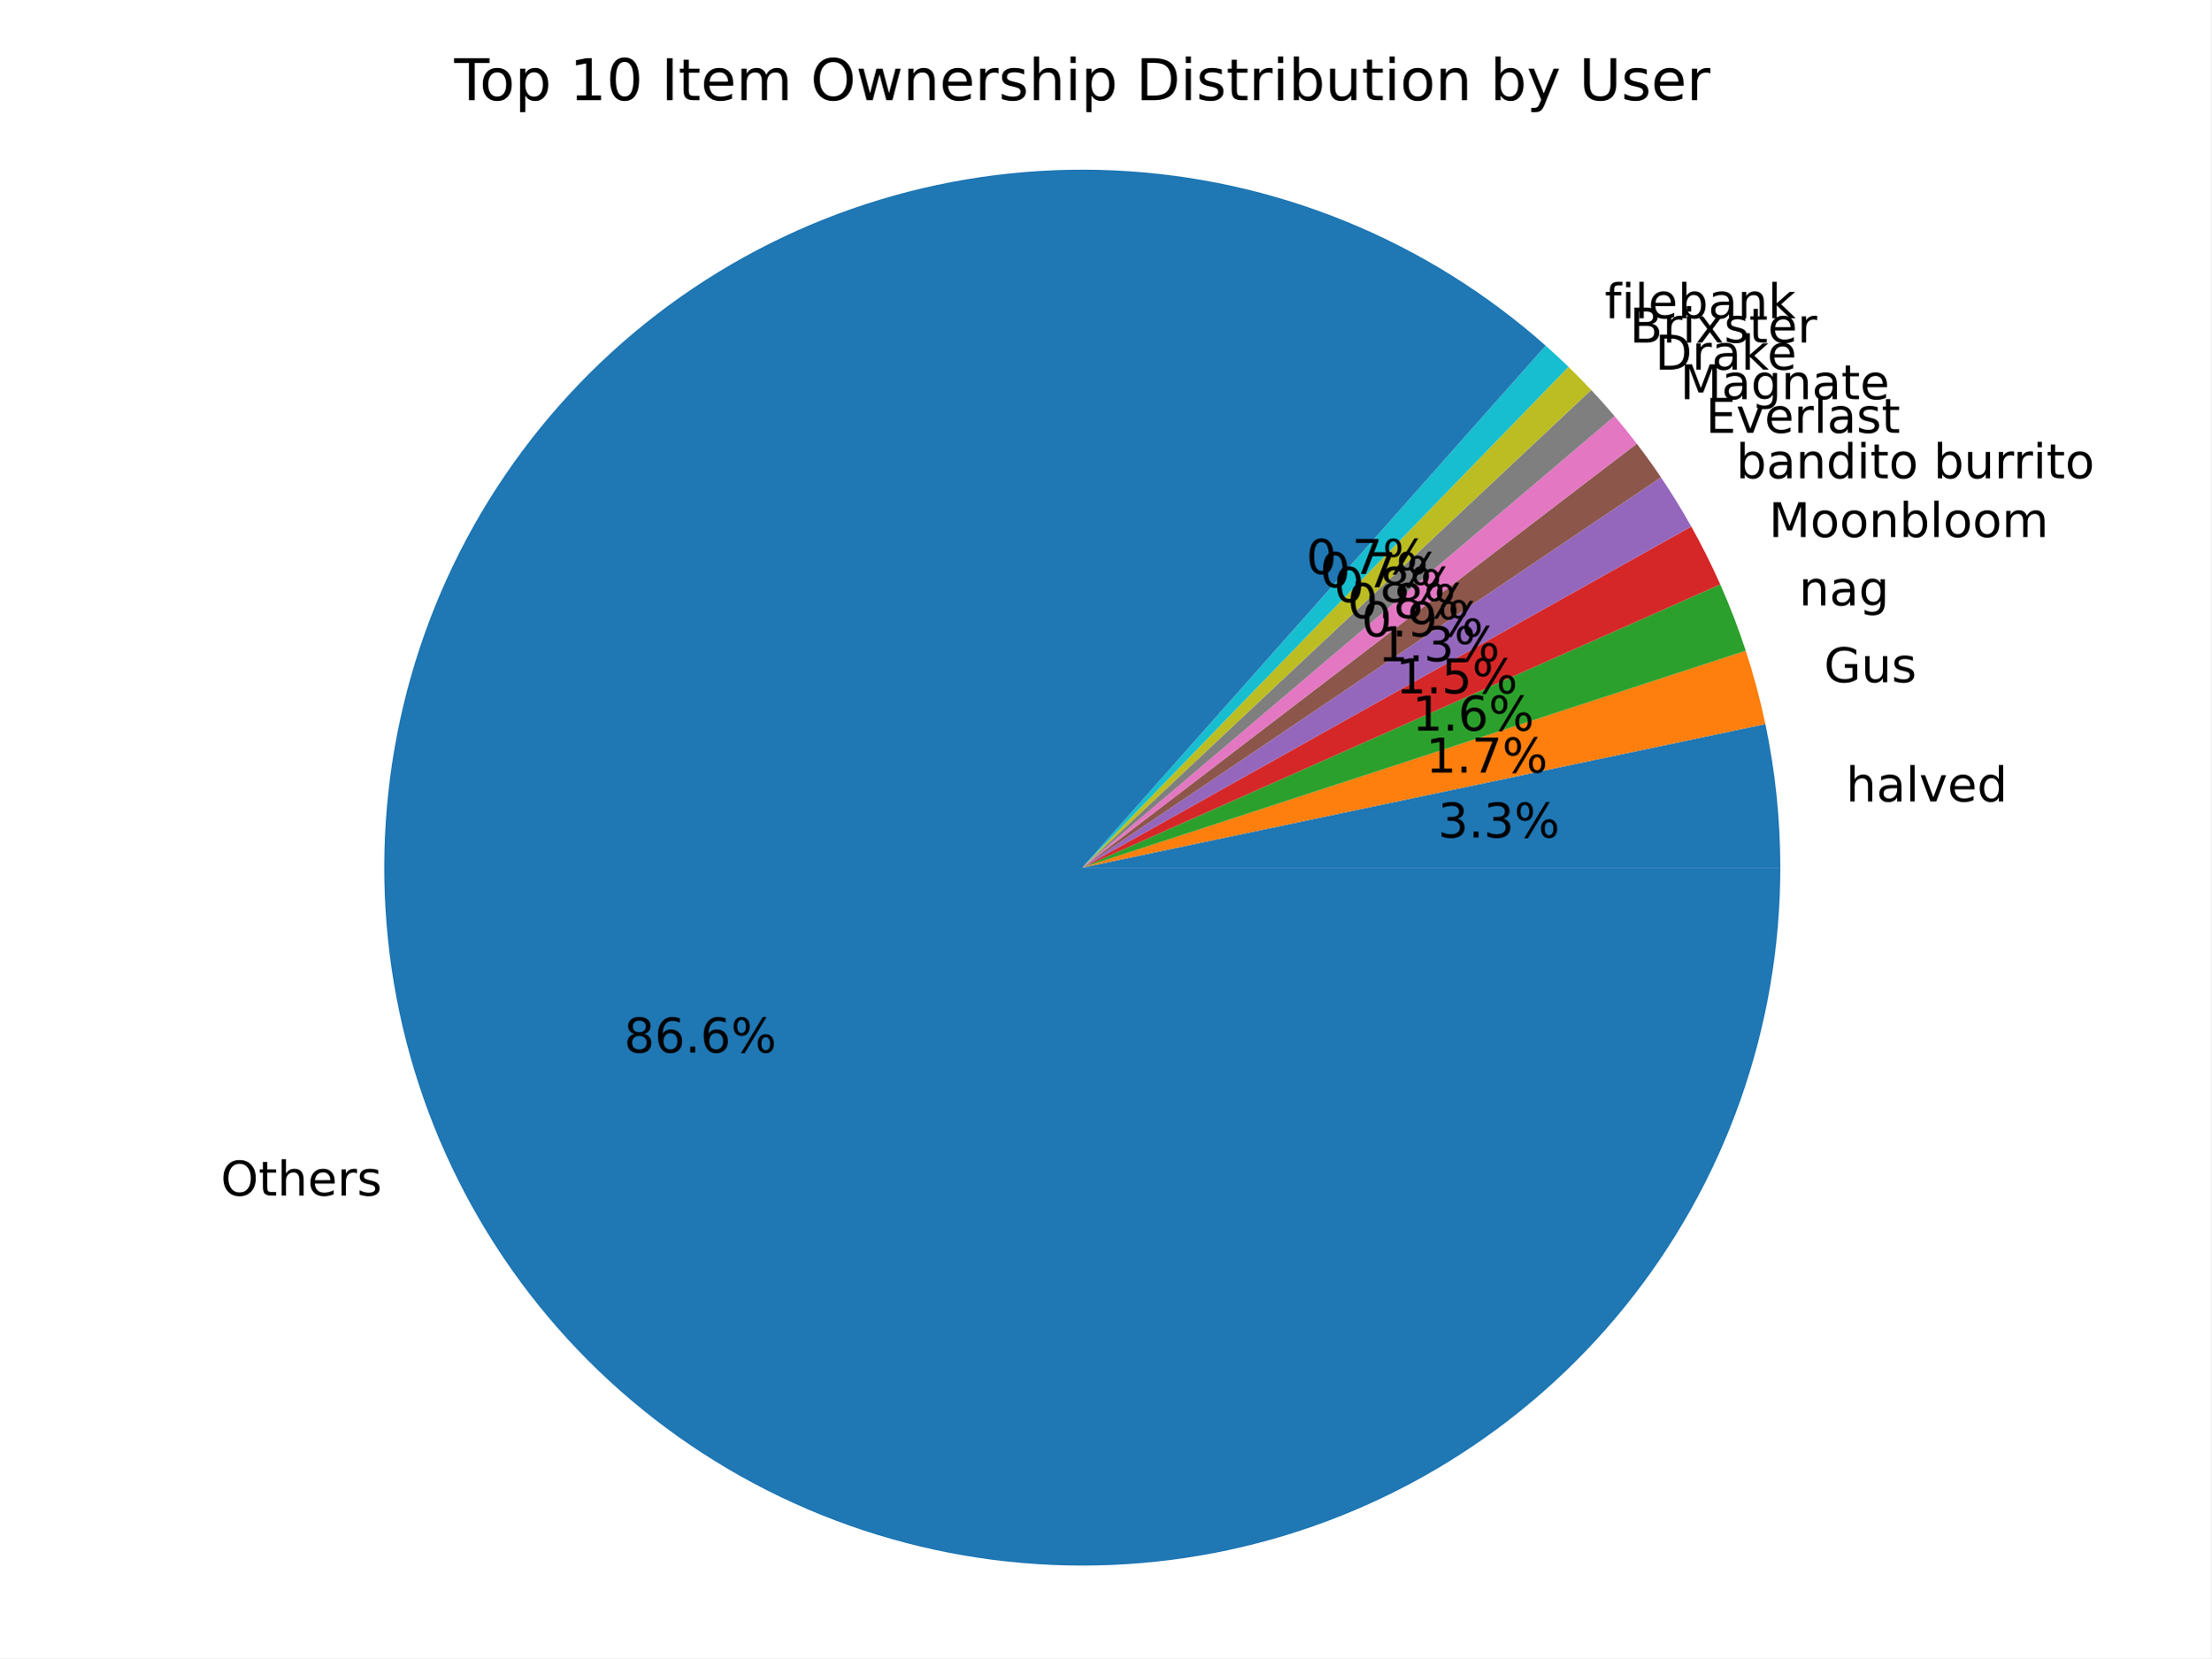
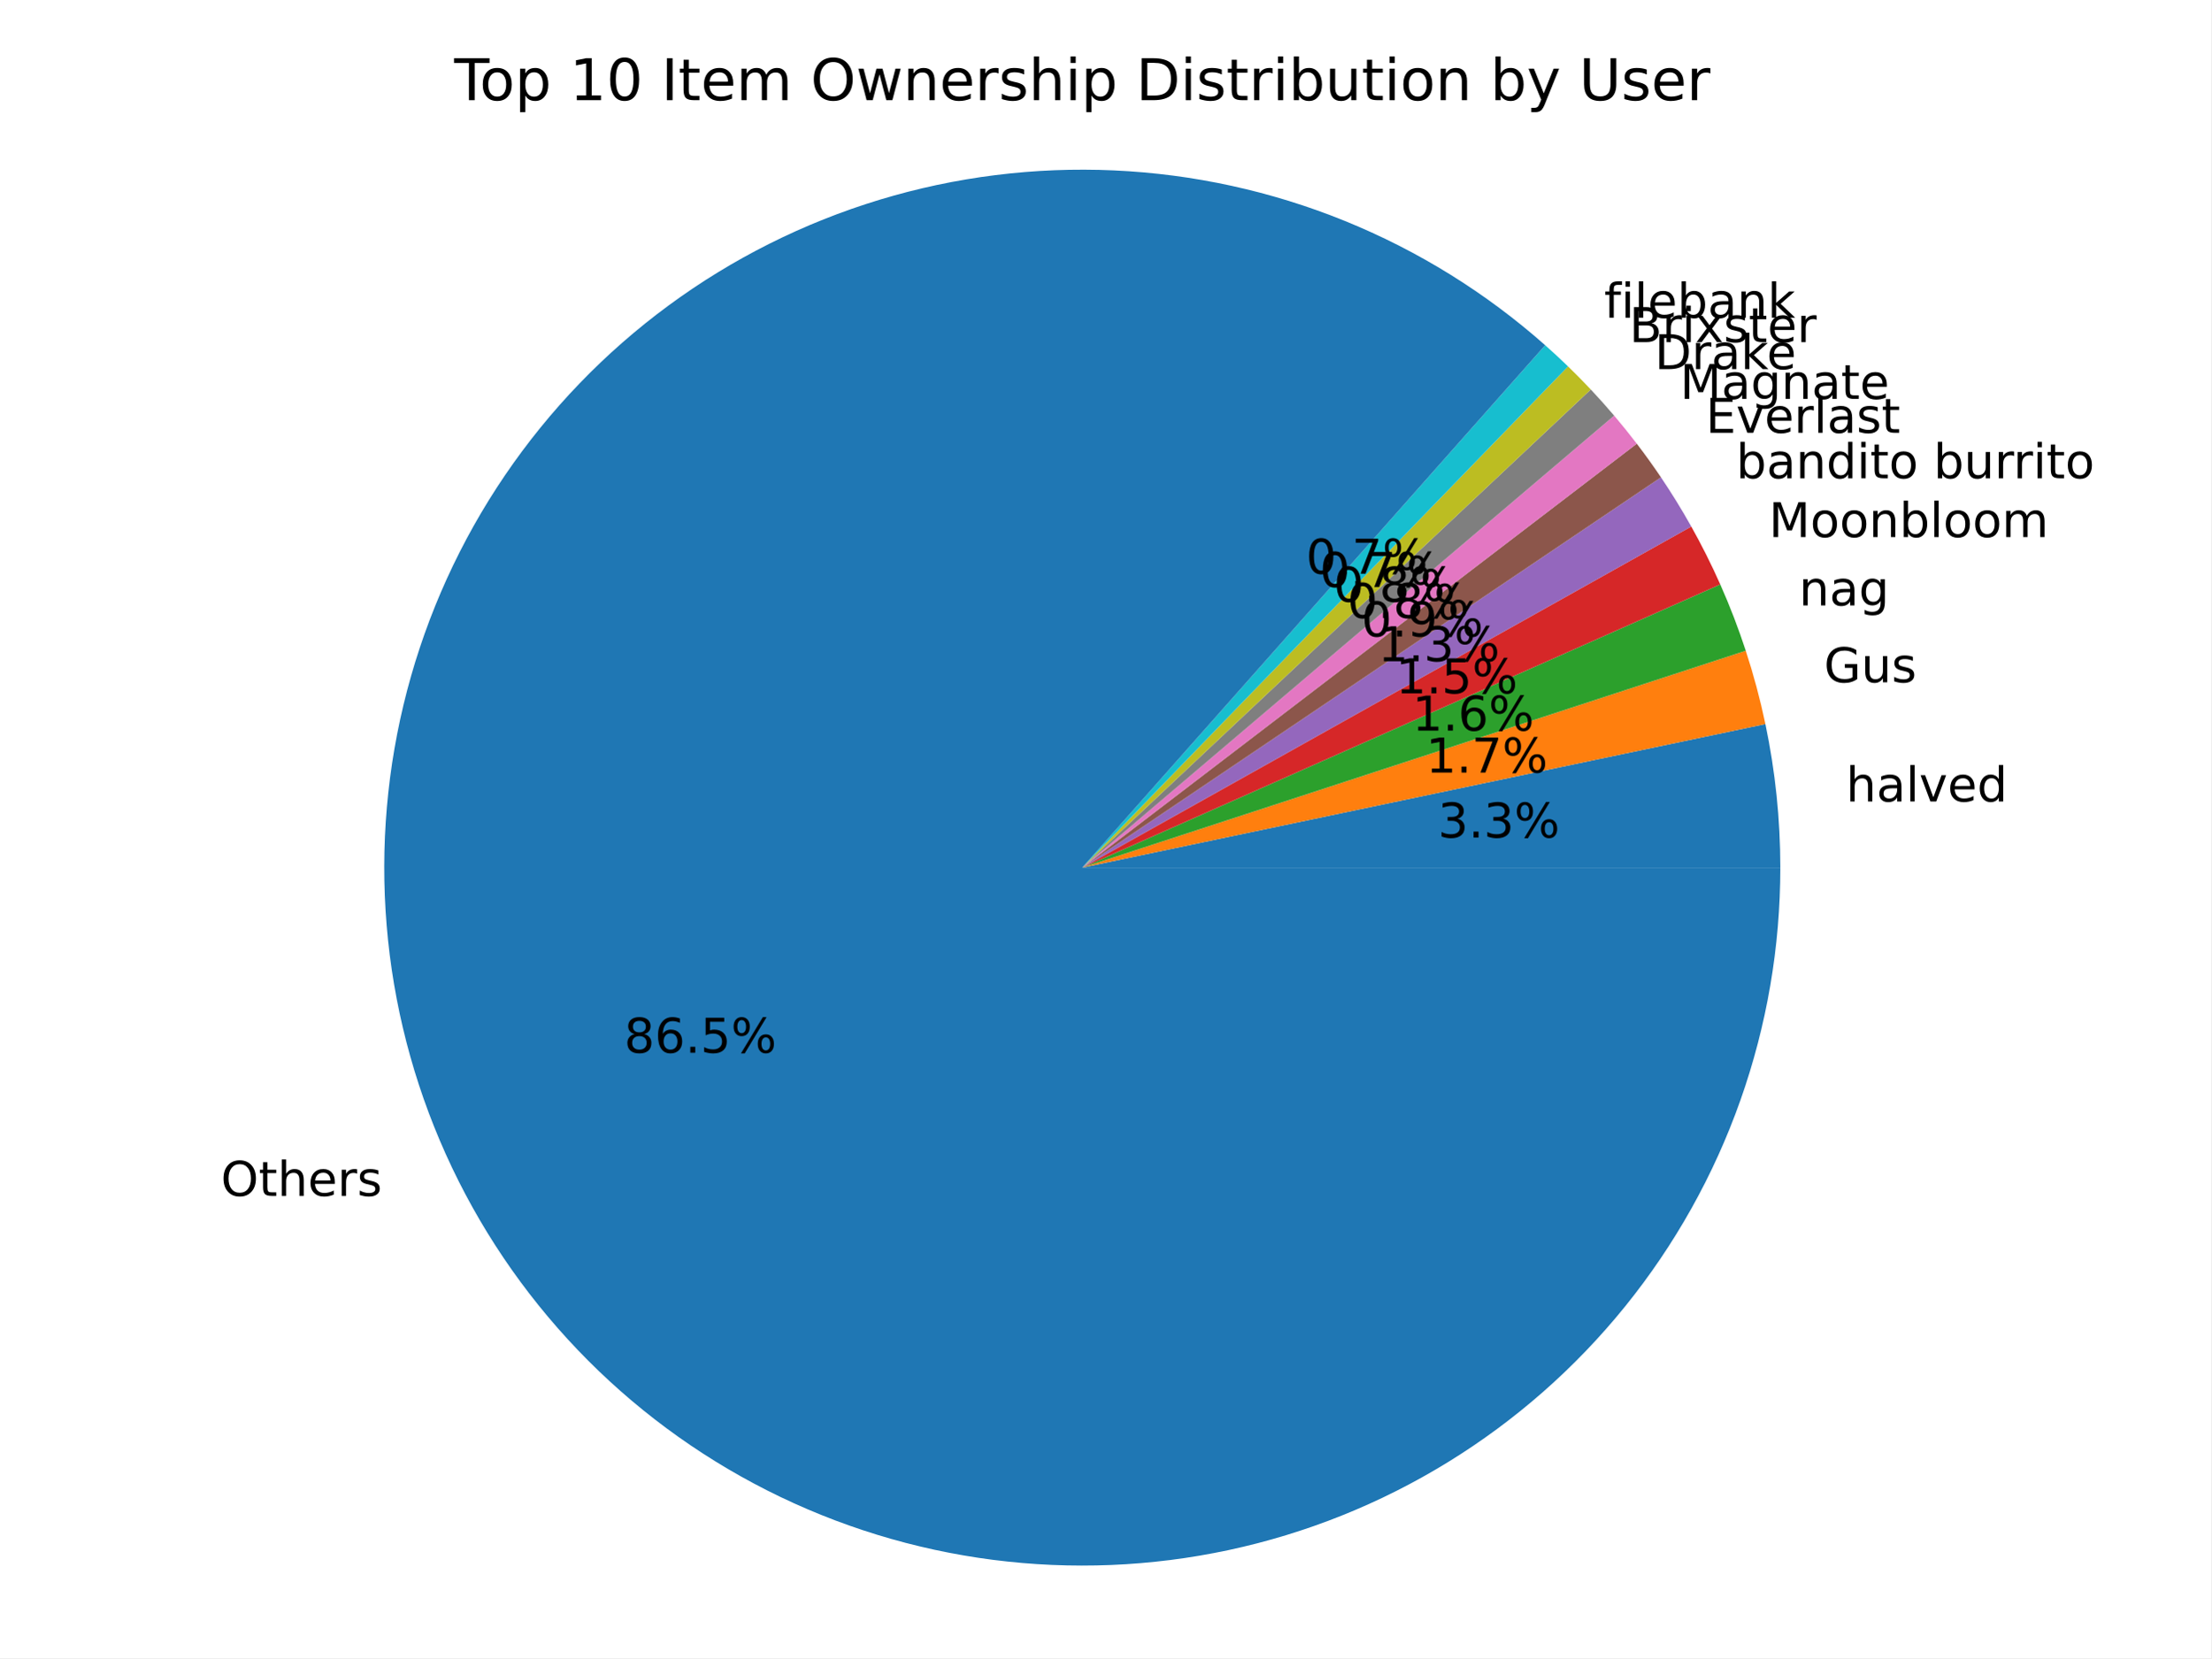
<svg xmlns="http://www.w3.org/2000/svg" xmlns:xlink="http://www.w3.org/1999/xlink" width="460.8pt" height="345.6pt" viewBox="0 0 460.8 345.6" version="1.1">
  <defs>
    <style type="text/css">*{stroke-linejoin: round; stroke-linecap: butt}</style>
  </defs>
  <g id="figure_1">
    <g id="patch_1">
      <path d="M 0 345.6  L 460.8 345.6  L 460.8 0  L 0 0  z " style="fill: #ffffff" />
    </g>
    <g id="axes_1">
      <g id="patch_2">
        <path d="M 371.026 180.84  C 371.026 175.815 370.766 170.793 370.246 165.795  C 369.726 160.796 368.948 155.828 367.914 150.911  L 225.55 180.84  z " style="fill: #1f77b4" />
      </g>
      <g id="patch_3">
        <path d="M 367.914 150.911  C 367.371 148.329 366.758 145.762 366.076 143.213  C 365.394 140.665 364.642 138.135 363.822 135.628  L 225.55 180.84  z " style="fill: #ff7f0e" />
      </g>
      <g id="patch_4">
        <path d="M 363.822 135.628  C 363.054 133.28 362.227 130.952 361.341 128.646  C 360.454 126.341 359.51 124.058 358.507 121.8  L 225.55 180.84  z " style="fill: #2ca02c" />
      </g>
      <g id="patch_5">
        <path d="M 358.507 121.8  C 357.594 119.744 356.634 117.71 355.627 115.699  C 354.619 113.687 353.566 111.7 352.466 109.737  L 225.55 180.84  z " style="fill: #d62728" />
      </g>
      <g id="patch_6">
        <path d="M 352.466 109.737  C 351.485 107.986 350.468 106.255 349.415 104.546  C 348.362 102.836 347.274 101.149 346.151 99.485  L 225.55 180.84  z " style="fill: #9467bd" />
      </g>
      <g id="patch_7">
        <path d="M 346.151 99.485  C 345.346 98.291 344.523 97.109 343.682 95.94  C 342.842 94.77 341.984 93.614 341.109 92.47  L 225.55 180.84  z " style="fill: #8c564b" />
      </g>
      <g id="patch_8">
-         <path d="M 341.109 92.47  C 340.362 91.493 339.603 90.525 338.831 89.568  C 338.06 88.61 337.276 87.662 336.481 86.725  L 225.55 180.84  z " style="fill: #e377c2" />
+         <path d="M 341.109 92.47  C 340.35 91.476 339.577 90.492 338.792 89.519  C 338.007 88.545 337.209 87.582 336.399 86.629  L 225.55 180.84  z " style="fill: #e377c2" />
      </g>
      <g id="patch_9">
-         <path d="M 336.481 86.725  C 335.692 85.795 334.891 84.875 334.079 83.966  C 333.268 83.056 332.444 82.157 331.61 81.268  L 225.55 180.84  z " style="fill: #7f7f7f" />
+         <path d="M 336.399 86.629  C 335.609 85.7 334.808 84.78 333.995 83.872  C 333.183 82.963 332.359 82.064 331.523 81.176  L 225.55 180.84  z " style="fill: #7f7f7f" />
      </g>
      <g id="patch_10">
-         <path d="M 331.61 81.268  C 330.84 80.448 330.061 79.637 329.272 78.835  C 328.483 78.033 327.686 77.24 326.879 76.457  L 225.55 180.84  z " style="fill: #bcbd22" />
+         <path d="M 331.523 81.176  C 330.753 80.357 329.973 79.546 329.184 78.745  C 328.394 77.944 327.596 77.152 326.788 76.369  L 225.55 180.84  z " style="fill: #bcbd22" />
      </g>
      <g id="patch_11">
-         <path d="M 326.879 76.457  C 326.102 75.703 325.317 74.958 324.523 74.221  C 323.73 73.485 322.928 72.757 322.118 72.038  L 225.55 180.84  z " style="fill: #17becf" />
+         <path d="M 326.788 76.369  C 326.011 75.616 325.225 74.871 324.431 74.135  C 323.637 73.399 322.834 72.672 322.024 71.955  L 225.55 180.84  z " style="fill: #17becf" />
      </g>
      <g id="patch_12">
-         <path d="M 322.118 72.038  C 309.762 61.071 295.627 52.288 280.321 46.068  C 265.015 39.848 248.76 36.28 232.256 35.519  C 215.752 34.757 199.238 36.813 183.424 41.597  C 167.611 46.381 152.727 53.824 139.413 63.607  C 126.099 73.39 114.548 85.369 105.257 99.031  C 95.966 112.693 89.069 127.838 84.865 143.815  C 80.66 159.793 79.207 176.371 80.57 192.836  C 81.932 209.302 86.09 225.415 92.863 240.484  C 99.637 255.554 108.929 269.359 120.339 281.308  C 131.749 293.257 145.112 303.175 159.853 310.636  C 174.594 318.098 190.498 322.993 206.884 325.113  C 223.269 327.233 239.896 326.547 256.05 323.083  C 272.205 319.619 287.652 313.428 301.727 304.777  C 315.803 296.125 328.302 285.139 338.688 272.29  C 349.074 259.441 357.195 244.916 362.704 229.34  C 368.212 213.763 371.026 197.362 371.026 180.84  L 225.55 180.84  z " style="fill: #1f77b4" />
+         <path d="M 322.024 71.955  C 309.66 61 295.52 52.231 280.211 46.024  C 264.903 39.817 248.648 36.263 232.146 35.514  C 215.644 34.765 199.134 36.832 183.326 41.626  C 167.519 46.421 152.642 53.873 139.336 63.663  C 126.031 73.453 114.489 85.438 105.208 99.103  C 95.927 112.768 89.04 127.914 84.845 143.892  C 80.649 159.869 79.205 176.445 80.576 192.907  C 81.946 209.369 86.11 225.478 92.889 240.542  C 99.668 255.606 108.964 269.405 120.377 281.348  C 131.79 293.291 145.154 303.202 159.895 310.658  C 174.636 318.113 190.54 323.003 206.923 325.118  C 223.306 327.234 239.93 326.543 256.081 323.076  C 272.232 319.609 287.675 313.417 301.747 304.764  C 315.819 296.112 328.315 285.126 338.698 272.278  C 349.081 259.43 357.2 244.907 362.706 229.332  C 368.212 213.758 371.026 197.359 371.026 180.84  L 225.55 180.84  z " style="fill: #1f77b4" />
      </g>
      <g id="matplotlib.axis_1" />
      <g id="matplotlib.axis_2" />
      <g id="text_1">
        <g transform="translate(384.7156 167.0495) scale(0.1 -0.1)">
          <defs>
            <path id="DejaVuSans-68" d="M 3513 2113  L 3513 0  L 2938 0  L 2938 2094  Q 2938 2591 2744 2837  Q 2550 3084 2163 3084  Q 1697 3084 1428 2787  Q 1159 2491 1159 1978  L 1159 0  L 581 0  L 581 4863  L 1159 4863  L 1159 2956  Q 1366 3272 1645 3428  Q 1925 3584 2291 3584  Q 2894 3584 3203 3211  Q 3513 2838 3513 2113  z " transform="scale(0.015625)" />
            <path id="DejaVuSans-61" d="M 2194 1759  Q 1497 1759 1228 1600  Q 959 1441 959 1056  Q 959 750 1161 570  Q 1363 391 1709 391  Q 2188 391 2477 730  Q 2766 1069 2766 1631  L 2766 1759  L 2194 1759  z M 3341 1997  L 3341 0  L 2766 0  L 2766 531  Q 2569 213 2275 61  Q 1981 -91 1556 -91  Q 1019 -91 701 211  Q 384 513 384 1019  Q 384 1609 779 1909  Q 1175 2209 1959 2209  L 2766 2209  L 2766 2266  Q 2766 2663 2505 2880  Q 2244 3097 1772 3097  Q 1472 3097 1187 3025  Q 903 2953 641 2809  L 641 3341  Q 956 3463 1253 3523  Q 1550 3584 1831 3584  Q 2591 3584 2966 3190  Q 3341 2797 3341 1997  z " transform="scale(0.015625)" />
            <path id="DejaVuSans-6c" d="M 603 4863  L 1178 4863  L 1178 0  L 603 0  L 603 4863  z " transform="scale(0.015625)" />
            <path id="DejaVuSans-76" d="M 191 3500  L 800 3500  L 1894 563  L 2988 3500  L 3597 3500  L 2284 0  L 1503 0  L 191 3500  z " transform="scale(0.015625)" />
            <path id="DejaVuSans-65" d="M 3597 1894  L 3597 1613  L 953 1613  Q 991 1019 1311 708  Q 1631 397 2203 397  Q 2534 397 2845 478  Q 3156 559 3463 722  L 3463 178  Q 3153 47 2828 -22  Q 2503 -91 2169 -91  Q 1331 -91 842 396  Q 353 884 353 1716  Q 353 2575 817 3079  Q 1281 3584 2069 3584  Q 2775 3584 3186 3129  Q 3597 2675 3597 1894  z M 3022 2063  Q 3016 2534 2758 2815  Q 2500 3097 2075 3097  Q 1594 3097 1305 2825  Q 1016 2553 972 2059  L 3022 2063  z " transform="scale(0.015625)" />
            <path id="DejaVuSans-64" d="M 2906 2969  L 2906 4863  L 3481 4863  L 3481 0  L 2906 0  L 2906 525  Q 2725 213 2448 61  Q 2172 -91 1784 -91  Q 1150 -91 751 415  Q 353 922 353 1747  Q 353 2572 751 3078  Q 1150 3584 1784 3584  Q 2172 3584 2448 3432  Q 2725 3281 2906 2969  z M 947 1747  Q 947 1113 1208 752  Q 1469 391 1925 391  Q 2381 391 2643 752  Q 2906 1113 2906 1747  Q 2906 2381 2643 2742  Q 2381 3103 1925 3103  Q 1469 3103 1208 2742  Q 947 2381 947 1747  z " transform="scale(0.015625)" />
          </defs>
          <use xlink:href="#DejaVuSans-68" />
          <use xlink:href="#DejaVuSans-61" x="63.379" />
          <use xlink:href="#DejaVuSans-6c" x="124.658" />
          <use xlink:href="#DejaVuSans-76" x="152.441" />
          <use xlink:href="#DejaVuSans-65" x="211.621" />
          <use xlink:href="#DejaVuSans-64" x="273.145" />
        </g>
      </g>
      <g id="text_2">
-         <g transform="translate(299.6653 174.5722) scale(0.1 -0.1)">
+         <g transform="translate(299.6653 174.5721) scale(0.1 -0.1)">
          <defs>
            <path id="DejaVuSans-33" d="M 2597 2516  Q 3050 2419 3304 2112  Q 3559 1806 3559 1356  Q 3559 666 3084 287  Q 2609 -91 1734 -91  Q 1441 -91 1130 -33  Q 819 25 488 141  L 488 750  Q 750 597 1062 519  Q 1375 441 1716 441  Q 2309 441 2620 675  Q 2931 909 2931 1356  Q 2931 1769 2642 2001  Q 2353 2234 1838 2234  L 1294 2234  L 1294 2753  L 1863 2753  Q 2328 2753 2575 2939  Q 2822 3125 2822 3475  Q 2822 3834 2567 4026  Q 2313 4219 1838 4219  Q 1578 4219 1281 4162  Q 984 4106 628 3988  L 628 4550  Q 988 4650 1302 4700  Q 1616 4750 1894 4750  Q 2613 4750 3031 4423  Q 3450 4097 3450 3541  Q 3450 3153 3228 2886  Q 3006 2619 2597 2516  z " transform="scale(0.015625)" />
            <path id="DejaVuSans-2e" d="M 684 794  L 1344 794  L 1344 0  L 684 0  L 684 794  z " transform="scale(0.015625)" />
            <path id="DejaVuSans-25" d="M 4653 2053  Q 4381 2053 4226 1822  Q 4072 1591 4072 1178  Q 4072 772 4226 539  Q 4381 306 4653 306  Q 4919 306 5073 539  Q 5228 772 5228 1178  Q 5228 1588 5073 1820  Q 4919 2053 4653 2053  z M 4653 2450  Q 5147 2450 5437 2106  Q 5728 1763 5728 1178  Q 5728 594 5436 251  Q 5144 -91 4653 -91  Q 4153 -91 3862 251  Q 3572 594 3572 1178  Q 3572 1766 3864 2108  Q 4156 2450 4653 2450  z M 1428 4353  Q 1159 4353 1004 4120  Q 850 3888 850 3481  Q 850 3069 1003 2837  Q 1156 2606 1428 2606  Q 1700 2606 1854 2837  Q 2009 3069 2009 3481  Q 2009 3884 1853 4118  Q 1697 4353 1428 4353  z M 4250 4750  L 4750 4750  L 1831 -91  L 1331 -91  L 4250 4750  z M 1428 4750  Q 1922 4750 2215 4408  Q 2509 4066 2509 3481  Q 2509 2891 2217 2550  Q 1925 2209 1428 2209  Q 931 2209 642 2551  Q 353 2894 353 3481  Q 353 4063 643 4406  Q 934 4750 1428 4750  z " transform="scale(0.015625)" />
          </defs>
          <use xlink:href="#DejaVuSans-33" />
          <use xlink:href="#DejaVuSans-2e" x="63.623" />
          <use xlink:href="#DejaVuSans-33" x="95.41" />
          <use xlink:href="#DejaVuSans-25" x="159.033" />
        </g>
      </g>
      <g id="text_3">
        <g transform="translate(380.1285 142.2102) scale(0.1 -0.1)">
          <defs>
            <path id="DejaVuSans-47" d="M 3809 666  L 3809 1919  L 2778 1919  L 2778 2438  L 4434 2438  L 4434 434  Q 4069 175 3628 42  Q 3188 -91 2688 -91  Q 1594 -91 976 548  Q 359 1188 359 2328  Q 359 3472 976 4111  Q 1594 4750 2688 4750  Q 3144 4750 3555 4637  Q 3966 4525 4313 4306  L 4313 3634  Q 3963 3931 3569 4081  Q 3175 4231 2741 4231  Q 1884 4231 1454 3753  Q 1025 3275 1025 2328  Q 1025 1384 1454 906  Q 1884 428 2741 428  Q 3075 428 3337 486  Q 3600 544 3809 666  z " transform="scale(0.015625)" />
            <path id="DejaVuSans-75" d="M 544 1381  L 544 3500  L 1119 3500  L 1119 1403  Q 1119 906 1312 657  Q 1506 409 1894 409  Q 2359 409 2629 706  Q 2900 1003 2900 1516  L 2900 3500  L 3475 3500  L 3475 0  L 2900 0  L 2900 538  Q 2691 219 2414 64  Q 2138 -91 1772 -91  Q 1169 -91 856 284  Q 544 659 544 1381  z M 1991 3584  L 1991 3584  z " transform="scale(0.015625)" />
            <path id="DejaVuSans-73" d="M 2834 3397  L 2834 2853  Q 2591 2978 2328 3040  Q 2066 3103 1784 3103  Q 1356 3103 1142 2972  Q 928 2841 928 2578  Q 928 2378 1081 2264  Q 1234 2150 1697 2047  L 1894 2003  Q 2506 1872 2764 1633  Q 3022 1394 3022 966  Q 3022 478 2636 193  Q 2250 -91 1575 -91  Q 1294 -91 989 -36  Q 684 19 347 128  L 347 722  Q 666 556 975 473  Q 1284 391 1588 391  Q 1994 391 2212 530  Q 2431 669 2431 922  Q 2431 1156 2273 1281  Q 2116 1406 1581 1522  L 1381 1569  Q 847 1681 609 1914  Q 372 2147 372 2553  Q 372 3047 722 3315  Q 1072 3584 1716 3584  Q 2034 3584 2315 3537  Q 2597 3491 2834 3397  z " transform="scale(0.015625)" />
          </defs>
          <use xlink:href="#DejaVuSans-47" />
          <use xlink:href="#DejaVuSans-75" x="77.49" />
          <use xlink:href="#DejaVuSans-73" x="140.869" />
        </g>
      </g>
      <g id="text_4">
        <g transform="translate(297.1633 161.0234) scale(0.1 -0.1)">
          <defs>
            <path id="DejaVuSans-31" d="M 794 531  L 1825 531  L 1825 4091  L 703 3866  L 703 4441  L 1819 4666  L 2450 4666  L 2450 531  L 3481 531  L 3481 0  L 794 0  L 794 531  z " transform="scale(0.015625)" />
            <path id="DejaVuSans-37" d="M 525 4666  L 3525 4666  L 3525 4397  L 1831 0  L 1172 0  L 2766 4134  L 525 4134  L 525 4666  z " transform="scale(0.015625)" />
          </defs>
          <use xlink:href="#DejaVuSans-31" />
          <use xlink:href="#DejaVuSans-2e" x="63.623" />
          <use xlink:href="#DejaVuSans-37" x="95.41" />
          <use xlink:href="#DejaVuSans-25" x="159.033" />
        </g>
      </g>
      <g id="text_5">
        <g transform="translate(374.9197 126.1862) scale(0.1 -0.1)">
          <defs>
            <path id="DejaVuSans-6e" d="M 3513 2113  L 3513 0  L 2938 0  L 2938 2094  Q 2938 2591 2744 2837  Q 2550 3084 2163 3084  Q 1697 3084 1428 2787  Q 1159 2491 1159 1978  L 1159 0  L 581 0  L 581 3500  L 1159 3500  L 1159 2956  Q 1366 3272 1645 3428  Q 1925 3584 2291 3584  Q 2894 3584 3203 3211  Q 3513 2838 3513 2113  z " transform="scale(0.015625)" />
            <path id="DejaVuSans-67" d="M 2906 1791  Q 2906 2416 2648 2759  Q 2391 3103 1925 3103  Q 1463 3103 1205 2759  Q 947 2416 947 1791  Q 947 1169 1205 825  Q 1463 481 1925 481  Q 2391 481 2648 825  Q 2906 1169 2906 1791  z M 3481 434  Q 3481 -459 3084 -895  Q 2688 -1331 1869 -1331  Q 1566 -1331 1297 -1286  Q 1028 -1241 775 -1147  L 775 -588  Q 1028 -725 1275 -790  Q 1522 -856 1778 -856  Q 2344 -856 2625 -561  Q 2906 -266 2906 331  L 2906 616  Q 2728 306 2450 153  Q 2172 0 1784 0  Q 1141 0 747 490  Q 353 981 353 1791  Q 353 2603 747 3093  Q 1141 3584 1784 3584  Q 2172 3584 2450 3431  Q 2728 3278 2906 2969  L 2906 3500  L 3481 3500  L 3481 434  z " transform="scale(0.015625)" />
          </defs>
          <use xlink:href="#DejaVuSans-6e" />
          <use xlink:href="#DejaVuSans-61" x="63.379" />
          <use xlink:href="#DejaVuSans-67" x="124.658" />
        </g>
      </g>
      <g id="text_6">
        <g transform="translate(294.3221 152.2831) scale(0.1 -0.1)">
          <defs>
            <path id="DejaVuSans-36" d="M 2113 2584  Q 1688 2584 1439 2293  Q 1191 2003 1191 1497  Q 1191 994 1439 701  Q 1688 409 2113 409  Q 2538 409 2786 701  Q 3034 994 3034 1497  Q 3034 2003 2786 2293  Q 2538 2584 2113 2584  z M 3366 4563  L 3366 3988  Q 3128 4100 2886 4159  Q 2644 4219 2406 4219  Q 1781 4219 1451 3797  Q 1122 3375 1075 2522  Q 1259 2794 1537 2939  Q 1816 3084 2150 3084  Q 2853 3084 3261 2657  Q 3669 2231 3669 1497  Q 3669 778 3244 343  Q 2819 -91 2113 -91  Q 1303 -91 875 529  Q 447 1150 447 2328  Q 447 3434 972 4092  Q 1497 4750 2381 4750  Q 2619 4750 2861 4703  Q 3103 4656 3366 4563  z " transform="scale(0.015625)" />
          </defs>
          <use xlink:href="#DejaVuSans-31" />
          <use xlink:href="#DejaVuSans-2e" x="63.623" />
          <use xlink:href="#DejaVuSans-36" x="95.41" />
          <use xlink:href="#DejaVuSans-25" x="159.033" />
        </g>
      </g>
      <g id="text_7">
        <g transform="translate(368.6342 111.944) scale(0.1 -0.1)">
          <defs>
            <path id="DejaVuSans-4d" d="M 628 4666  L 1569 4666  L 2759 1491  L 3956 4666  L 4897 4666  L 4897 0  L 4281 0  L 4281 4097  L 3078 897  L 2444 897  L 1241 4097  L 1241 0  L 628 0  L 628 4666  z " transform="scale(0.015625)" />
            <path id="DejaVuSans-6f" d="M 1959 3097  Q 1497 3097 1228 2736  Q 959 2375 959 1747  Q 959 1119 1226 758  Q 1494 397 1959 397  Q 2419 397 2687 759  Q 2956 1122 2956 1747  Q 2956 2369 2687 2733  Q 2419 3097 1959 3097  z M 1959 3584  Q 2709 3584 3137 3096  Q 3566 2609 3566 1747  Q 3566 888 3137 398  Q 2709 -91 1959 -91  Q 1206 -91 779 398  Q 353 888 353 1747  Q 353 2609 779 3096  Q 1206 3584 1959 3584  z " transform="scale(0.015625)" />
            <path id="DejaVuSans-62" d="M 3116 1747  Q 3116 2381 2855 2742  Q 2594 3103 2138 3103  Q 1681 3103 1420 2742  Q 1159 2381 1159 1747  Q 1159 1113 1420 752  Q 1681 391 2138 391  Q 2594 391 2855 752  Q 3116 1113 3116 1747  z M 1159 2969  Q 1341 3281 1617 3432  Q 1894 3584 2278 3584  Q 2916 3584 3314 3078  Q 3713 2572 3713 1747  Q 3713 922 3314 415  Q 2916 -91 2278 -91  Q 1894 -91 1617 61  Q 1341 213 1159 525  L 1159 0  L 581 0  L 581 4863  L 1159 4863  L 1159 2969  z " transform="scale(0.015625)" />
            <path id="DejaVuSans-6d" d="M 3328 2828  Q 3544 3216 3844 3400  Q 4144 3584 4550 3584  Q 5097 3584 5394 3201  Q 5691 2819 5691 2113  L 5691 0  L 5113 0  L 5113 2094  Q 5113 2597 4934 2840  Q 4756 3084 4391 3084  Q 3944 3084 3684 2787  Q 3425 2491 3425 1978  L 3425 0  L 2847 0  L 2847 2094  Q 2847 2600 2669 2842  Q 2491 3084 2119 3084  Q 1678 3084 1418 2786  Q 1159 2488 1159 1978  L 1159 0  L 581 0  L 581 3500  L 1159 3500  L 1159 2956  Q 1356 3278 1631 3431  Q 1906 3584 2284 3584  Q 2666 3584 2933 3390  Q 3200 3197 3328 2828  z " transform="scale(0.015625)" />
          </defs>
          <use xlink:href="#DejaVuSans-4d" />
          <use xlink:href="#DejaVuSans-6f" x="86.279" />
          <use xlink:href="#DejaVuSans-6f" x="147.461" />
          <use xlink:href="#DejaVuSans-6e" x="208.643" />
          <use xlink:href="#DejaVuSans-62" x="272.021" />
          <use xlink:href="#DejaVuSans-6c" x="335.498" />
          <use xlink:href="#DejaVuSans-6f" x="363.281" />
          <use xlink:href="#DejaVuSans-6f" x="424.463" />
          <use xlink:href="#DejaVuSans-6d" x="485.645" />
        </g>
      </g>
      <g id="text_8">
        <g transform="translate(290.8937 144.5146) scale(0.1 -0.1)">
          <defs>
            <path id="DejaVuSans-35" d="M 691 4666  L 3169 4666  L 3169 4134  L 1269 4134  L 1269 2991  Q 1406 3038 1543 3061  Q 1681 3084 1819 3084  Q 2600 3084 3056 2656  Q 3513 2228 3513 1497  Q 3513 744 3044 326  Q 2575 -91 1722 -91  Q 1428 -91 1123 -41  Q 819 9 494 109  L 494 744  Q 775 591 1075 516  Q 1375 441 1709 441  Q 2250 441 2565 725  Q 2881 1009 2881 1497  Q 2881 1984 2565 2268  Q 2250 2553 1709 2553  Q 1456 2553 1204 2497  Q 953 2441 691 2322  L 691 4666  z " transform="scale(0.015625)" />
          </defs>
          <use xlink:href="#DejaVuSans-31" />
          <use xlink:href="#DejaVuSans-2e" x="63.623" />
          <use xlink:href="#DejaVuSans-35" x="95.41" />
          <use xlink:href="#DejaVuSans-25" x="159.033" />
        </g>
      </g>
      <g id="text_9">
        <g transform="translate(361.8011 99.67552) scale(0.1 -0.1)">
          <defs>
            <path id="DejaVuSans-69" d="M 603 3500  L 1178 3500  L 1178 0  L 603 0  L 603 3500  z M 603 4863  L 1178 4863  L 1178 4134  L 603 4134  L 603 4863  z " transform="scale(0.015625)" />
            <path id="DejaVuSans-74" d="M 1172 4494  L 1172 3500  L 2356 3500  L 2356 3053  L 1172 3053  L 1172 1153  Q 1172 725 1289 603  Q 1406 481 1766 481  L 2356 481  L 2356 0  L 1766 0  Q 1100 0 847 248  Q 594 497 594 1153  L 594 3053  L 172 3053  L 172 3500  L 594 3500  L 594 4494  L 1172 4494  z " transform="scale(0.015625)" />
            <path id="DejaVuSans-20" transform="scale(0.015625)" />
            <path id="DejaVuSans-72" d="M 2631 2963  Q 2534 3019 2420 3045  Q 2306 3072 2169 3072  Q 1681 3072 1420 2755  Q 1159 2438 1159 1844  L 1159 0  L 581 0  L 581 3500  L 1159 3500  L 1159 2956  Q 1341 3275 1631 3429  Q 1922 3584 2338 3584  Q 2397 3584 2469 3576  Q 2541 3569 2628 3553  L 2631 2963  z " transform="scale(0.015625)" />
          </defs>
          <use xlink:href="#DejaVuSans-62" />
          <use xlink:href="#DejaVuSans-61" x="63.477" />
          <use xlink:href="#DejaVuSans-6e" x="124.756" />
          <use xlink:href="#DejaVuSans-64" x="188.135" />
          <use xlink:href="#DejaVuSans-69" x="251.611" />
          <use xlink:href="#DejaVuSans-74" x="279.395" />
          <use xlink:href="#DejaVuSans-6f" x="318.604" />
          <use xlink:href="#DejaVuSans-20" x="379.785" />
          <use xlink:href="#DejaVuSans-62" x="411.572" />
          <use xlink:href="#DejaVuSans-75" x="475.049" />
          <use xlink:href="#DejaVuSans-72" x="538.428" />
          <use xlink:href="#DejaVuSans-72" x="577.791" />
          <use xlink:href="#DejaVuSans-69" x="618.904" />
          <use xlink:href="#DejaVuSans-74" x="646.688" />
          <use xlink:href="#DejaVuSans-6f" x="685.896" />
        </g>
      </g>
      <g id="text_10">
        <g transform="translate(287.1665 137.8227) scale(0.1 -0.1)">
          <use xlink:href="#DejaVuSans-31" />
          <use xlink:href="#DejaVuSans-2e" x="63.623" />
          <use xlink:href="#DejaVuSans-33" x="95.41" />
          <use xlink:href="#DejaVuSans-25" x="159.033" />
        </g>
      </g>
      <g id="text_11">
        <g transform="translate(355.4954 90.209) scale(0.1 -0.1)">
          <defs>
            <path id="DejaVuSans-45" d="M 628 4666  L 3578 4666  L 3578 4134  L 1259 4134  L 1259 2753  L 3481 2753  L 3481 2222  L 1259 2222  L 1259 531  L 3634 531  L 3634 0  L 628 0  L 628 4666  z " transform="scale(0.015625)" />
          </defs>
          <use xlink:href="#DejaVuSans-45" />
          <use xlink:href="#DejaVuSans-76" x="63.184" />
          <use xlink:href="#DejaVuSans-65" x="122.363" />
          <use xlink:href="#DejaVuSans-72" x="183.887" />
          <use xlink:href="#DejaVuSans-6c" x="225" />
          <use xlink:href="#DejaVuSans-61" x="252.783" />
          <use xlink:href="#DejaVuSans-73" x="314.062" />
          <use xlink:href="#DejaVuSans-74" x="366.162" />
        </g>
      </g>
      <g id="text_12">
        <g transform="translate(283.7271 132.6592) scale(0.1 -0.1)">
          <defs>
            <path id="DejaVuSans-30" d="M 2034 4250  Q 1547 4250 1301 3770  Q 1056 3291 1056 2328  Q 1056 1369 1301 889  Q 1547 409 2034 409  Q 2525 409 2770 889  Q 3016 1369 3016 2328  Q 3016 3291 2770 3770  Q 2525 4250 2034 4250  z M 2034 4750  Q 2819 4750 3233 4129  Q 3647 3509 3647 2328  Q 3647 1150 3233 529  Q 2819 -91 2034 -91  Q 1250 -91 836 529  Q 422 1150 422 2328  Q 422 3509 836 4129  Q 1250 4750 2034 4750  z " transform="scale(0.015625)" />
            <path id="DejaVuSans-39" d="M 703 97  L 703 672  Q 941 559 1184 500  Q 1428 441 1663 441  Q 2288 441 2617 861  Q 2947 1281 2994 2138  Q 2813 1869 2534 1725  Q 2256 1581 1919 1581  Q 1219 1581 811 2004  Q 403 2428 403 3163  Q 403 3881 828 4315  Q 1253 4750 1959 4750  Q 2769 4750 3195 4129  Q 3622 3509 3622 2328  Q 3622 1225 3098 567  Q 2575 -91 1691 -91  Q 1453 -91 1209 -44  Q 966 3 703 97  z M 1959 2075  Q 2384 2075 2632 2365  Q 2881 2656 2881 3163  Q 2881 3666 2632 3958  Q 2384 4250 1959 4250  Q 1534 4250 1286 3958  Q 1038 3666 1038 3163  Q 1038 2656 1286 2365  Q 1534 2075 1959 2075  z " transform="scale(0.015625)" />
          </defs>
          <use xlink:href="#DejaVuSans-30" />
          <use xlink:href="#DejaVuSans-2e" x="63.623" />
          <use xlink:href="#DejaVuSans-39" x="95.41" />
          <use xlink:href="#DejaVuSans-25" x="159.033" />
        </g>
      </g>
      <g id="text_13">
-         <g transform="translate(350.1596 83.20001) scale(0.1 -0.1)">
+         <g transform="translate(350.116 83.14599) scale(0.1 -0.1)">
          <use xlink:href="#DejaVuSans-4d" />
          <use xlink:href="#DejaVuSans-61" x="86.279" />
          <use xlink:href="#DejaVuSans-67" x="147.559" />
          <use xlink:href="#DejaVuSans-6e" x="211.035" />
          <use xlink:href="#DejaVuSans-61" x="274.414" />
          <use xlink:href="#DejaVuSans-74" x="335.693" />
          <use xlink:href="#DejaVuSans-65" x="374.902" />
        </g>
      </g>
      <g id="text_14">
-         <g transform="translate(280.8166 128.8361) scale(0.1 -0.1)">
+         <g transform="translate(280.7928 128.8066) scale(0.1 -0.1)">
          <defs>
            <path id="DejaVuSans-38" d="M 2034 2216  Q 1584 2216 1326 1975  Q 1069 1734 1069 1313  Q 1069 891 1326 650  Q 1584 409 2034 409  Q 2484 409 2743 651  Q 3003 894 3003 1313  Q 3003 1734 2745 1975  Q 2488 2216 2034 2216  z M 1403 2484  Q 997 2584 770 2862  Q 544 3141 544 3541  Q 544 4100 942 4425  Q 1341 4750 2034 4750  Q 2731 4750 3128 4425  Q 3525 4100 3525 3541  Q 3525 3141 3298 2862  Q 3072 2584 2669 2484  Q 3125 2378 3379 2068  Q 3634 1759 3634 1313  Q 3634 634 3220 271  Q 2806 -91 2034 -91  Q 1263 -91 848 271  Q 434 634 434 1313  Q 434 1759 690 2068  Q 947 2378 1403 2484  z M 1172 3481  Q 1172 3119 1398 2916  Q 1625 2713 2034 2713  Q 2441 2713 2670 2916  Q 2900 3119 2900 3481  Q 2900 3844 2670 4047  Q 2441 4250 2034 4250  Q 1625 4250 1398 4047  Q 1172 3844 1172 3481  z " transform="scale(0.015625)" />
          </defs>
          <use xlink:href="#DejaVuSans-30" />
          <use xlink:href="#DejaVuSans-2e" x="63.623" />
          <use xlink:href="#DejaVuSans-38" x="95.41" />
          <use xlink:href="#DejaVuSans-25" x="159.033" />
        </g>
      </g>
      <g id="text_15">
-         <g transform="translate(344.9324 77.03753) scale(0.1 -0.1)">
+         <g transform="translate(344.8399 76.93407) scale(0.1 -0.1)">
          <defs>
            <path id="DejaVuSans-44" d="M 1259 4147  L 1259 519  L 2022 519  Q 2988 519 3436 956  Q 3884 1394 3884 2338  Q 3884 3275 3436 3711  Q 2988 4147 2022 4147  L 1259 4147  z M 628 4666  L 1925 4666  Q 3281 4666 3915 4102  Q 4550 3538 4550 2338  Q 4550 1131 3912 565  Q 3275 0 1925 0  L 628 0  L 628 4666  z " transform="scale(0.015625)" />
            <path id="DejaVuSans-6b" d="M 581 4863  L 1159 4863  L 1159 1991  L 2875 3500  L 3609 3500  L 1753 1863  L 3688 0  L 2938 0  L 1159 1709  L 1159 0  L 581 0  L 581 4863  z " transform="scale(0.015625)" />
          </defs>
          <use xlink:href="#DejaVuSans-44" />
          <use xlink:href="#DejaVuSans-72" x="77.002" />
          <use xlink:href="#DejaVuSans-61" x="118.115" />
          <use xlink:href="#DejaVuSans-6b" x="179.395" />
          <use xlink:href="#DejaVuSans-65" x="233.68" />
        </g>
      </g>
      <g id="text_16">
-         <g transform="translate(277.9654 125.4747) scale(0.1 -0.1)">
+         <g transform="translate(277.915 125.4183) scale(0.1 -0.1)">
          <use xlink:href="#DejaVuSans-30" />
          <use xlink:href="#DejaVuSans-2e" x="63.623" />
          <use xlink:href="#DejaVuSans-38" x="95.41" />
          <use xlink:href="#DejaVuSans-25" x="159.033" />
        </g>
      </g>
      <g id="text_17">
-         <g transform="translate(339.6442 71.39384) scale(0.1 -0.1)">
+         <g transform="translate(339.5469 71.29496) scale(0.1 -0.1)">
          <defs>
            <path id="DejaVuSans-42" d="M 1259 2228  L 1259 519  L 2272 519  Q 2781 519 3026 730  Q 3272 941 3272 1375  Q 3272 1813 3026 2020  Q 2781 2228 2272 2228  L 1259 2228  z M 1259 4147  L 1259 2741  L 2194 2741  Q 2656 2741 2882 2914  Q 3109 3088 3109 3444  Q 3109 3797 2882 3972  Q 2656 4147 2194 4147  L 1259 4147  z M 628 4666  L 2241 4666  Q 2963 4666 3353 4366  Q 3744 4066 3744 3513  Q 3744 3084 3544 2831  Q 3344 2578 2956 2516  Q 3422 2416 3680 2098  Q 3938 1781 3938 1306  Q 3938 681 3513 340  Q 3088 0 2303 0  L 628 0  L 628 4666  z " transform="scale(0.015625)" />
            <path id="DejaVuSans-78" d="M 3513 3500  L 2247 1797  L 3578 0  L 2900 0  L 1881 1375  L 863 0  L 184 0  L 1544 1831  L 300 3500  L 978 3500  L 1906 2253  L 2834 3500  L 3513 3500  z " transform="scale(0.015625)" />
          </defs>
          <use xlink:href="#DejaVuSans-42" />
          <use xlink:href="#DejaVuSans-72" x="68.604" />
          <use xlink:href="#DejaVuSans-69" x="109.717" />
          <use xlink:href="#DejaVuSans-78" x="137.5" />
          <use xlink:href="#DejaVuSans-73" x="196.68" />
          <use xlink:href="#DejaVuSans-74" x="248.779" />
          <use xlink:href="#DejaVuSans-65" x="287.988" />
          <use xlink:href="#DejaVuSans-72" x="349.512" />
        </g>
      </g>
      <g id="text_18">
-         <g transform="translate(275.081 122.3964) scale(0.1 -0.1)">
+         <g transform="translate(275.0279 122.3424) scale(0.1 -0.1)">
          <use xlink:href="#DejaVuSans-30" />
          <use xlink:href="#DejaVuSans-2e" x="63.623" />
          <use xlink:href="#DejaVuSans-37" x="95.41" />
          <use xlink:href="#DejaVuSans-25" x="159.033" />
        </g>
      </g>
      <g id="text_19">
-         <g transform="translate(334.4205 66.31855) scale(0.1 -0.1)">
+         <g transform="translate(334.3187 66.22419) scale(0.1 -0.1)">
          <defs>
            <path id="DejaVuSans-66" d="M 2375 4863  L 2375 4384  L 1825 4384  Q 1516 4384 1395 4259  Q 1275 4134 1275 3809  L 1275 3500  L 2222 3500  L 2222 3053  L 1275 3053  L 1275 0  L 697 0  L 697 3053  L 147 3053  L 147 3500  L 697 3500  L 697 3744  Q 697 4328 969 4595  Q 1241 4863 1831 4863  L 2375 4863  z " transform="scale(0.015625)" />
          </defs>
          <use xlink:href="#DejaVuSans-66" />
          <use xlink:href="#DejaVuSans-69" x="35.205" />
          <use xlink:href="#DejaVuSans-6c" x="62.988" />
          <use xlink:href="#DejaVuSans-65" x="90.771" />
          <use xlink:href="#DejaVuSans-62" x="152.295" />
          <use xlink:href="#DejaVuSans-61" x="215.771" />
          <use xlink:href="#DejaVuSans-6e" x="277.051" />
          <use xlink:href="#DejaVuSans-6b" x="340.43" />
        </g>
      </g>
      <g id="text_20">
-         <g transform="translate(272.2316 119.628) scale(0.1 -0.1)">
+         <g transform="translate(272.1761 119.5765) scale(0.1 -0.1)">
          <use xlink:href="#DejaVuSans-30" />
          <use xlink:href="#DejaVuSans-2e" x="63.623" />
          <use xlink:href="#DejaVuSans-37" x="95.41" />
          <use xlink:href="#DejaVuSans-25" x="159.033" />
        </g>
      </g>
      <g id="text_21">
-         <g transform="translate(45.99152 249.2082) scale(0.1 -0.1)">
+         <g transform="translate(46.01999 249.2715) scale(0.1 -0.1)">
          <defs>
            <path id="DejaVuSans-4f" d="M 2522 4238  Q 1834 4238 1429 3725  Q 1025 3213 1025 2328  Q 1025 1447 1429 934  Q 1834 422 2522 422  Q 3209 422 3611 934  Q 4013 1447 4013 2328  Q 4013 3213 3611 3725  Q 3209 4238 2522 4238  z M 2522 4750  Q 3503 4750 4090 4092  Q 4678 3434 4678 2328  Q 4678 1225 4090 567  Q 3503 -91 2522 -91  Q 1538 -91 948 565  Q 359 1222 359 2328  Q 359 3434 948 4092  Q 1538 4750 2522 4750  z " transform="scale(0.015625)" />
          </defs>
          <use xlink:href="#DejaVuSans-4f" />
          <use xlink:href="#DejaVuSans-74" x="78.711" />
          <use xlink:href="#DejaVuSans-68" x="117.92" />
          <use xlink:href="#DejaVuSans-65" x="181.299" />
          <use xlink:href="#DejaVuSans-72" x="242.822" />
          <use xlink:href="#DejaVuSans-73" x="283.936" />
        </g>
      </g>
      <g id="text_22">
-         <g transform="translate(130.0545 219.386) scale(0.1 -0.1)">
+         <g transform="translate(130.07 219.4205) scale(0.1 -0.1)">
          <use xlink:href="#DejaVuSans-38" />
          <use xlink:href="#DejaVuSans-36" x="63.623" />
          <use xlink:href="#DejaVuSans-2e" x="127.246" />
-           <use xlink:href="#DejaVuSans-36" x="159.033" />
+           <use xlink:href="#DejaVuSans-35" x="159.033" />
          <use xlink:href="#DejaVuSans-25" x="222.656" />
        </g>
      </g>
      <g id="text_23">
        <g transform="translate(94.65738 20.88) scale(0.12 -0.12)">
          <defs>
            <path id="DejaVuSans-54" d="M -19 4666  L 3928 4666  L 3928 4134  L 2272 4134  L 2272 0  L 1638 0  L 1638 4134  L -19 4134  L -19 4666  z " transform="scale(0.015625)" />
            <path id="DejaVuSans-70" d="M 1159 525  L 1159 -1331  L 581 -1331  L 581 3500  L 1159 3500  L 1159 2969  Q 1341 3281 1617 3432  Q 1894 3584 2278 3584  Q 2916 3584 3314 3078  Q 3713 2572 3713 1747  Q 3713 922 3314 415  Q 2916 -91 2278 -91  Q 1894 -91 1617 61  Q 1341 213 1159 525  z M 3116 1747  Q 3116 2381 2855 2742  Q 2594 3103 2138 3103  Q 1681 3103 1420 2742  Q 1159 2381 1159 1747  Q 1159 1113 1420 752  Q 1681 391 2138 391  Q 2594 391 2855 752  Q 3116 1113 3116 1747  z " transform="scale(0.015625)" />
            <path id="DejaVuSans-49" d="M 628 4666  L 1259 4666  L 1259 0  L 628 0  L 628 4666  z " transform="scale(0.015625)" />
            <path id="DejaVuSans-77" d="M 269 3500  L 844 3500  L 1563 769  L 2278 3500  L 2956 3500  L 3675 769  L 4391 3500  L 4966 3500  L 4050 0  L 3372 0  L 2619 2869  L 1863 0  L 1184 0  L 269 3500  z " transform="scale(0.015625)" />
            <path id="DejaVuSans-79" d="M 2059 -325  Q 1816 -950 1584 -1140  Q 1353 -1331 966 -1331  L 506 -1331  L 506 -850  L 844 -850  Q 1081 -850 1212 -737  Q 1344 -625 1503 -206  L 1606 56  L 191 3500  L 800 3500  L 1894 763  L 2988 3500  L 3597 3500  L 2059 -325  z " transform="scale(0.015625)" />
            <path id="DejaVuSans-55" d="M 556 4666  L 1191 4666  L 1191 1831  Q 1191 1081 1462 751  Q 1734 422 2344 422  Q 2950 422 3222 751  Q 3494 1081 3494 1831  L 3494 4666  L 4128 4666  L 4128 1753  Q 4128 841 3676 375  Q 3225 -91 2344 -91  Q 1459 -91 1007 375  Q 556 841 556 1753  L 556 4666  z " transform="scale(0.015625)" />
          </defs>
          <use xlink:href="#DejaVuSans-54" />
          <use xlink:href="#DejaVuSans-6f" x="44.084" />
          <use xlink:href="#DejaVuSans-70" x="105.266" />
          <use xlink:href="#DejaVuSans-20" x="168.742" />
          <use xlink:href="#DejaVuSans-31" x="200.529" />
          <use xlink:href="#DejaVuSans-30" x="264.152" />
          <use xlink:href="#DejaVuSans-20" x="327.775" />
          <use xlink:href="#DejaVuSans-49" x="359.562" />
          <use xlink:href="#DejaVuSans-74" x="389.055" />
          <use xlink:href="#DejaVuSans-65" x="428.264" />
          <use xlink:href="#DejaVuSans-6d" x="489.787" />
          <use xlink:href="#DejaVuSans-20" x="587.199" />
          <use xlink:href="#DejaVuSans-4f" x="618.986" />
          <use xlink:href="#DejaVuSans-77" x="697.697" />
          <use xlink:href="#DejaVuSans-6e" x="779.484" />
          <use xlink:href="#DejaVuSans-65" x="842.863" />
          <use xlink:href="#DejaVuSans-72" x="904.387" />
          <use xlink:href="#DejaVuSans-73" x="945.5" />
          <use xlink:href="#DejaVuSans-68" x="997.6" />
          <use xlink:href="#DejaVuSans-69" x="1060.979" />
          <use xlink:href="#DejaVuSans-70" x="1088.762" />
          <use xlink:href="#DejaVuSans-20" x="1152.238" />
          <use xlink:href="#DejaVuSans-44" x="1184.025" />
          <use xlink:href="#DejaVuSans-69" x="1261.027" />
          <use xlink:href="#DejaVuSans-73" x="1288.811" />
          <use xlink:href="#DejaVuSans-74" x="1340.91" />
          <use xlink:href="#DejaVuSans-72" x="1380.119" />
          <use xlink:href="#DejaVuSans-69" x="1421.232" />
          <use xlink:href="#DejaVuSans-62" x="1449.016" />
          <use xlink:href="#DejaVuSans-75" x="1512.492" />
          <use xlink:href="#DejaVuSans-74" x="1575.871" />
          <use xlink:href="#DejaVuSans-69" x="1615.08" />
          <use xlink:href="#DejaVuSans-6f" x="1642.863" />
          <use xlink:href="#DejaVuSans-6e" x="1704.045" />
          <use xlink:href="#DejaVuSans-20" x="1767.424" />
          <use xlink:href="#DejaVuSans-62" x="1799.211" />
          <use xlink:href="#DejaVuSans-79" x="1862.688" />
          <use xlink:href="#DejaVuSans-20" x="1921.867" />
          <use xlink:href="#DejaVuSans-55" x="1953.654" />
          <use xlink:href="#DejaVuSans-73" x="2026.848" />
          <use xlink:href="#DejaVuSans-65" x="2078.947" />
          <use xlink:href="#DejaVuSans-72" x="2140.471" />
        </g>
      </g>
    </g>
  </g>
</svg>
